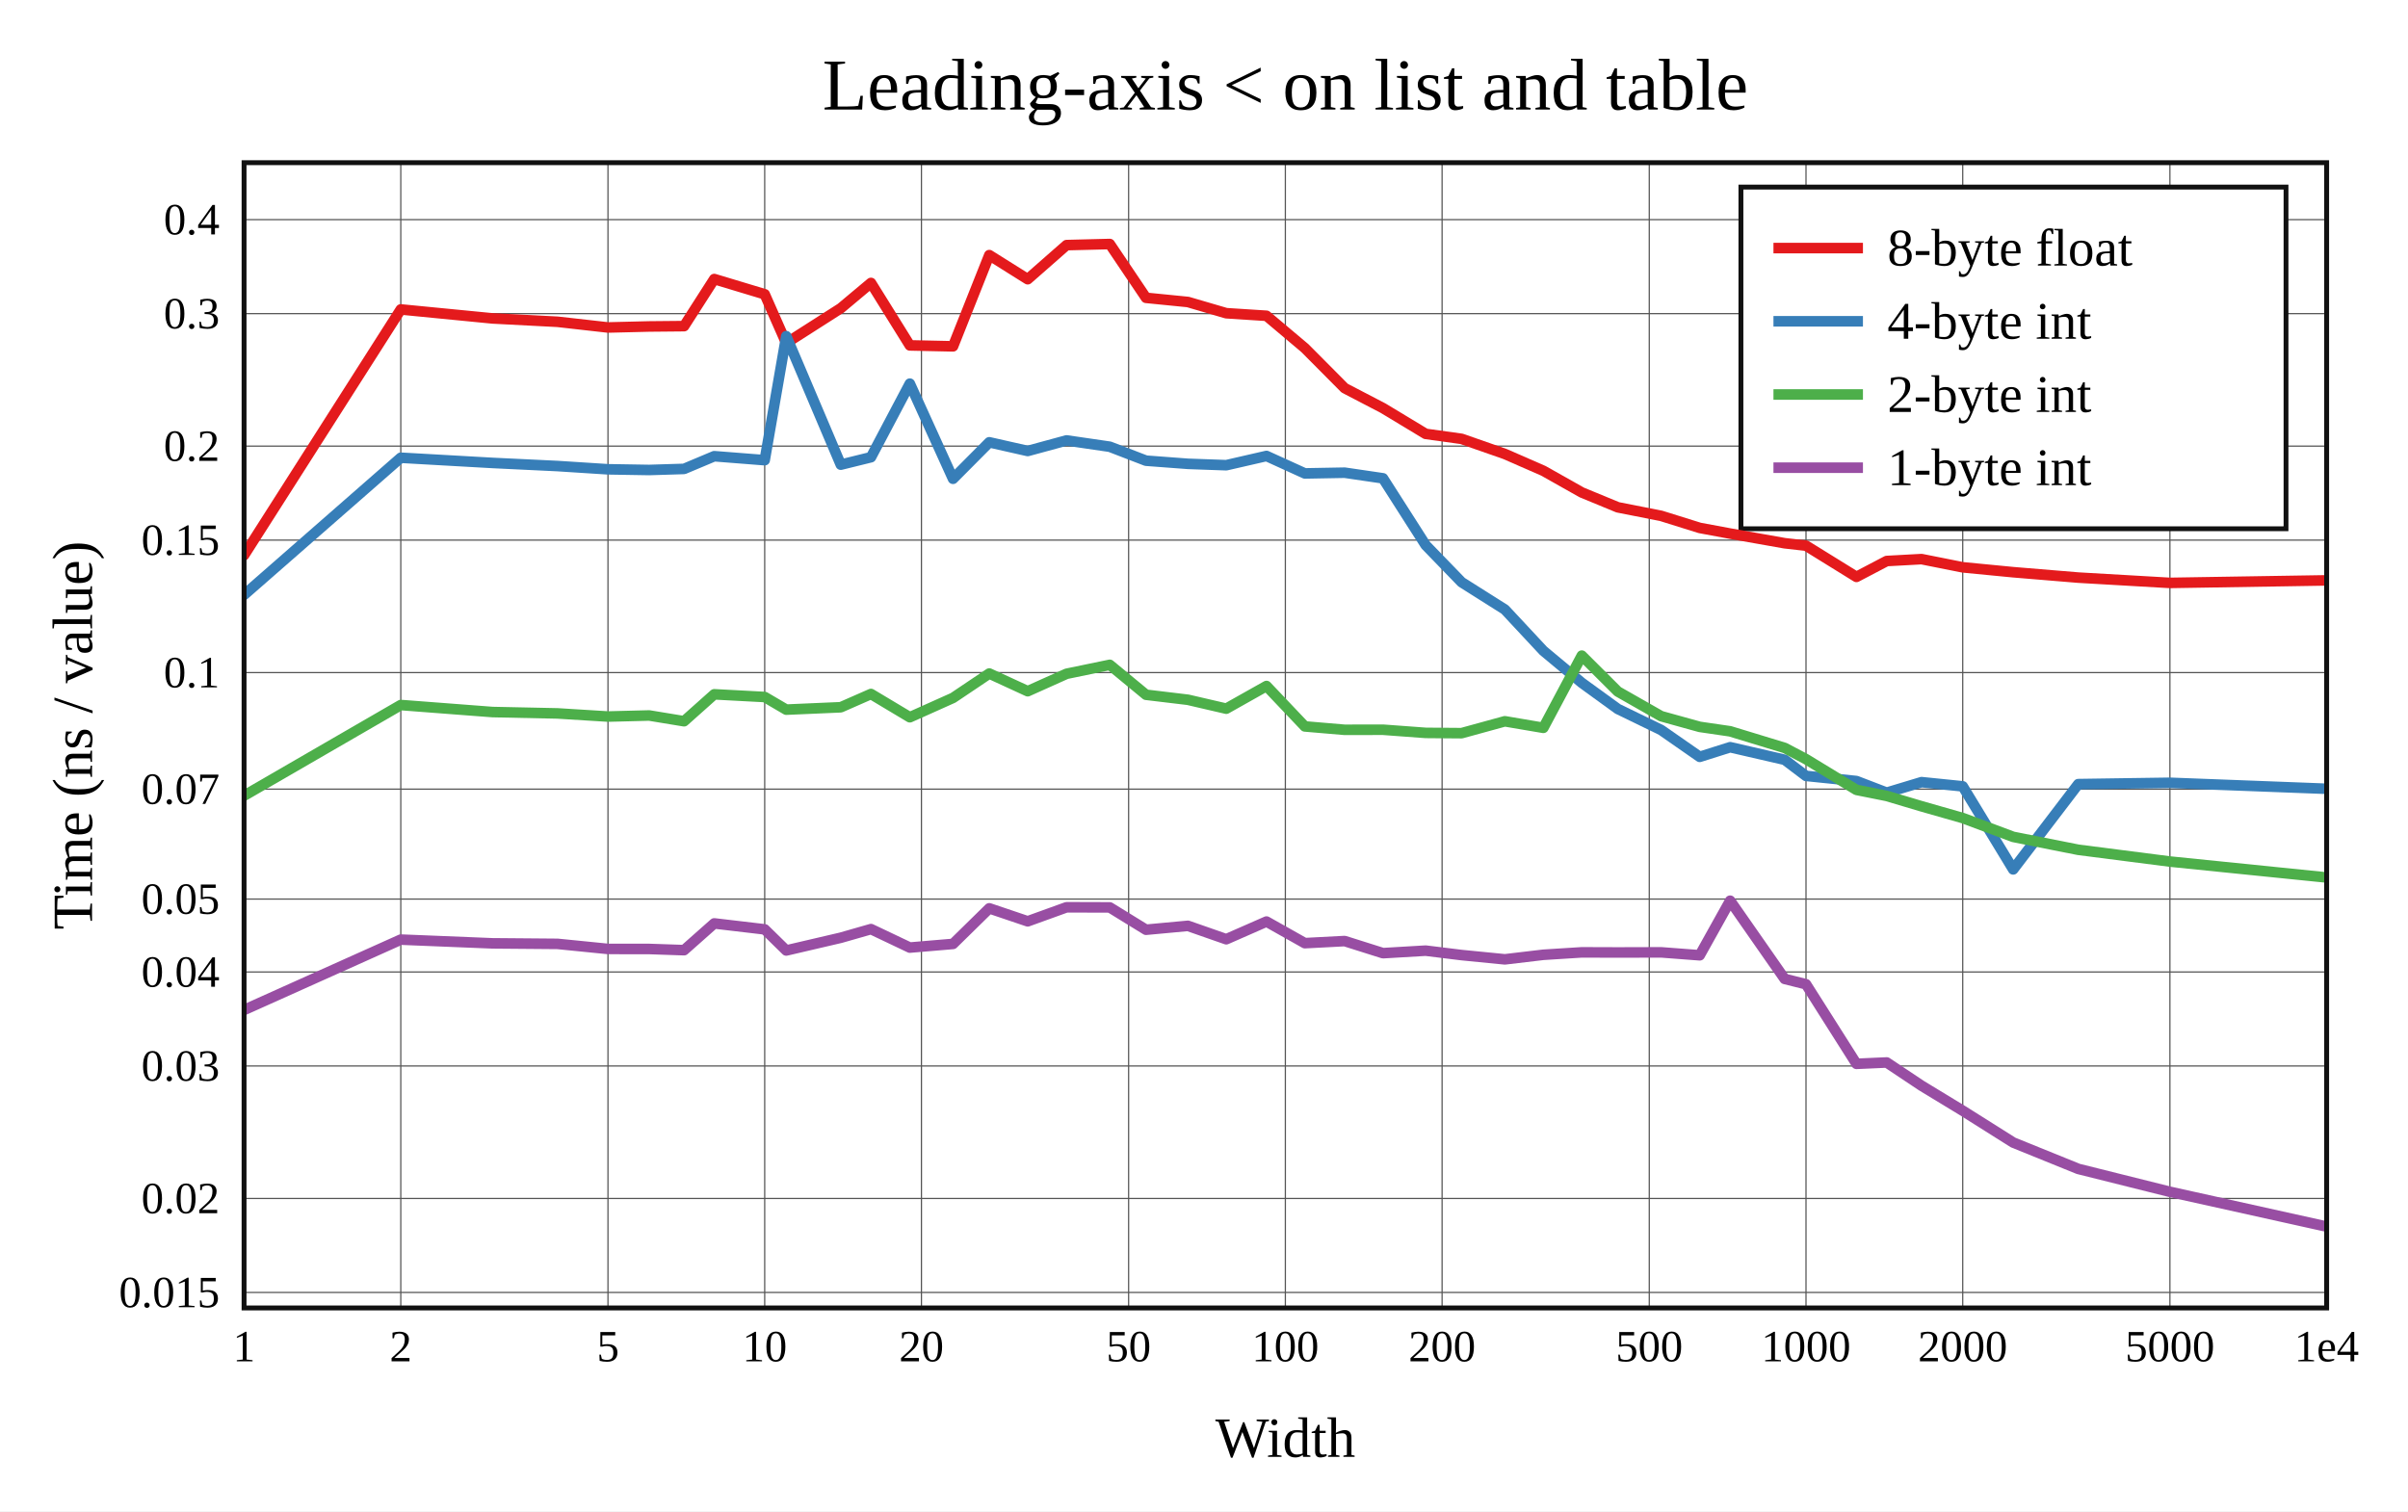
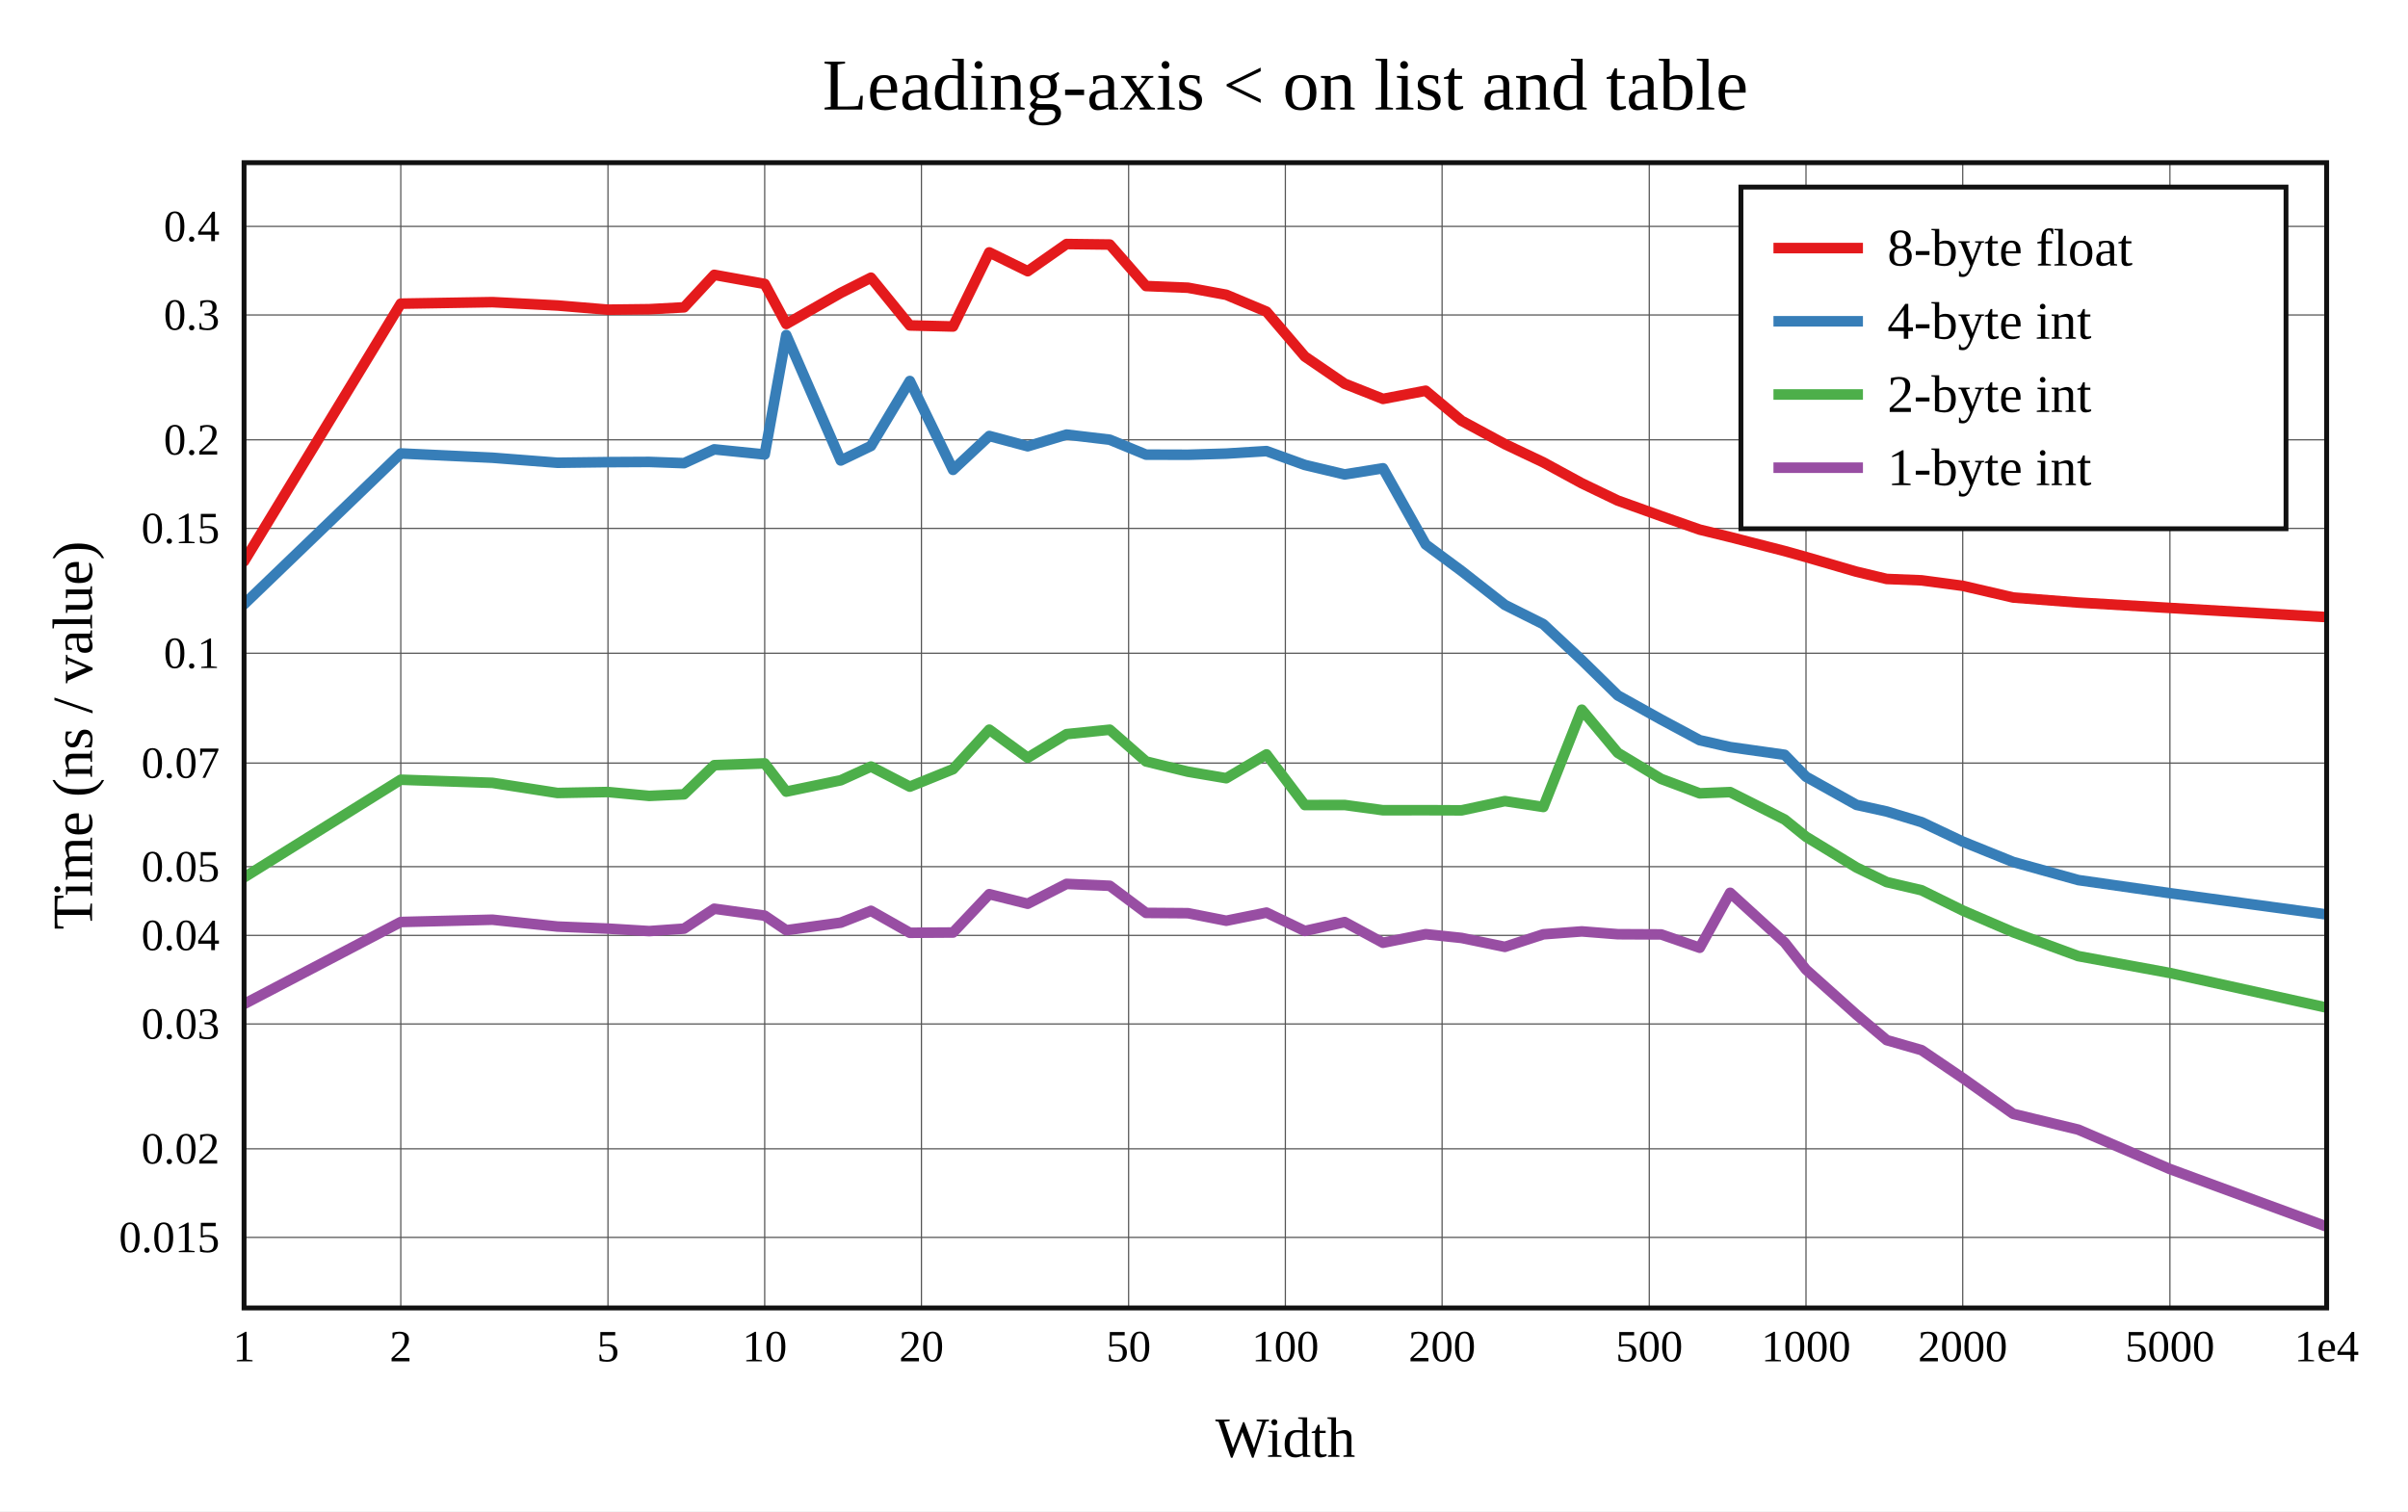
<svg xmlns="http://www.w3.org/2000/svg" viewBox="-60 -40 592 371.6" height="557.4" width="888">
  <g stroke-width="2.6" font-size="14px" text-anchor="middle">
    <defs>
      <clipPath id="clip">
        <rect x="0" y="0" width="512" height="281.6" />
      </clipPath>
    </defs>
    <rect fill="white" x="-60" y="-40" width="592" height="371.6" />
    <text dy="0.33em" font-size="18px" x="256" y="-19">Leading-axis &lt; on list and table</text>
    <text dy="0.33em" x="256" y="313.6">Width</text>
    <text dy="0.33em" transform="rotate(-90)" x="-140.8" y="-42">Time (ns / value)</text>
    <g stroke-width="0.3" stroke="#555">
      <path d="M38.532 0v281.6" />
      <path d="M89.468 0v281.6" />
      <path d="M128 0v281.6" />
      <path d="M166.532 0v281.6" />
      <path d="M217.468 0v281.6" />
      <path d="M256 0v281.6" />
      <path d="M294.532 0v281.6" />
      <path d="M345.468 0v281.6" />
      <path d="M384 0v281.6" />
      <path d="M422.532 0v281.6" />
      <path d="M473.468 0v281.6" />
-       <path d="M0 277.793h512" />
-       <path d="M0 254.681h512" />
-       <path d="M0 222.106h512" />
-       <path d="M0 198.994h512" />
-       <path d="M0 181.066h512" />
-       <path d="M0 154.034h512" />
-       <path d="M0 125.379h512" />
-       <path d="M0 92.805h512" />
-       <path d="M0 69.692h512" />
-       <path d="M0 37.118h512" />
-       <path d="M0 14.005h512" />
+       <path d="M0 264.253h512" />
+       <path d="M0 242.473h512" />
+       <path d="M0 211.775h512" />
+       <path d="M0 189.995h512" />
+       <path d="M0 173.1h512" />
+       <path d="M0 147.626h512" />
+       <path d="M0 120.622h512" />
+       <path d="M0 89.924h512" />
+       <path d="M0 68.144h512" />
+       <path d="M0 37.446h512" />
+       <path d="M0 15.666h512" />
    </g>
    <g font-size="11px">
      <text dy="0.33em" x="0" y="291.1">1</text>
      <text dy="0.33em" x="38.532" y="291.1">2</text>
      <text dy="0.33em" x="89.468" y="291.1">5</text>
      <text dy="0.33em" x="128" y="291.1">10</text>
      <text dy="0.33em" x="166.532" y="291.1">20</text>
      <text dy="0.33em" x="217.468" y="291.1">50</text>
      <text dy="0.33em" x="256" y="291.1">100</text>
      <text dy="0.33em" x="294.532" y="291.1">200</text>
      <text dy="0.33em" x="345.468" y="291.1">500</text>
      <text dy="0.33em" x="384" y="291.1">1000</text>
      <text dy="0.33em" x="422.532" y="291.1">2000</text>
      <text dy="0.33em" x="473.468" y="291.1">5000</text>
      <text dy="0.33em" x="512" y="291.1">1e4</text>
      <g text-anchor="end">
-         <text dy="0.33em" x="-6" y="277.793">0.015</text>
-         <text dy="0.33em" x="-6" y="254.681">0.02</text>
-         <text dy="0.33em" x="-6" y="222.106">0.03</text>
-         <text dy="0.33em" x="-6" y="198.994">0.04</text>
-         <text dy="0.33em" x="-6" y="181.066">0.05</text>
-         <text dy="0.33em" x="-6" y="154.034">0.07</text>
-         <text dy="0.33em" x="-6" y="125.379">0.1</text>
-         <text dy="0.33em" x="-6" y="92.805">0.15</text>
-         <text dy="0.33em" x="-6" y="69.692">0.2</text>
-         <text dy="0.33em" x="-6" y="37.118">0.3</text>
-         <text dy="0.33em" x="-6" y="14.005">0.4</text>
+         <text dy="0.33em" x="-6" y="264.253">0.015</text>
+         <text dy="0.33em" x="-6" y="242.473">0.02</text>
+         <text dy="0.33em" x="-6" y="211.775">0.03</text>
+         <text dy="0.33em" x="-6" y="189.995">0.04</text>
+         <text dy="0.33em" x="-6" y="173.1">0.05</text>
+         <text dy="0.33em" x="-6" y="147.626">0.07</text>
+         <text dy="0.33em" x="-6" y="120.622">0.1</text>
+         <text dy="0.33em" x="-6" y="89.924">0.15</text>
+         <text dy="0.33em" x="-6" y="68.144">0.2</text>
+         <text dy="0.33em" x="-6" y="37.446">0.3</text>
+         <text dy="0.33em" x="-6" y="15.666">0.4</text>
      </g>
    </g>
    <rect stroke-width="1.2" stroke="#111" fill="white" transform="translate(368,6)" x="0" y="0" width="134" height="84" />
    <g clip-path="url(#clip)" fill="none" stroke-linecap="round" stroke-linejoin="round">
-       <path stroke="#e41a1c" d="M0 96.522L38.532 36.086L61.072 38.29L77.064 39.122L89.468 40.521L99.603 40.272L108.173 40.192L115.596 28.614L128 32.355L133.298 44.357L146.704 35.789L154.127 29.571L163.68 44.928L174.301 45.158L183.215 22.728L192.659 28.654L202.212 20.268L212.833 20L221.746 33.229L232.053 34.255L241.471 37.012L251.365 37.647L260.791 45.586L270.585 55.442L280.003 60.346L290.498 66.681L299.322 67.908L309.965 71.623L319.43 75.761L328.88 81.088L337.727 84.739L348.392 86.843L357.873 89.806L365.351 91.199L378.757 93.573L384 94.169L396.404 101.847L403.844 97.944L412.408 97.478L422.532 99.495L434.936 100.696L450.94 102.024L473.468 103.325L512 102.704" />
-       <path stroke="#377eb8" d="M0 106.273L38.532 72.552L61.072 73.827L77.064 74.595L89.468 75.393L99.603 75.561L108.173 75.296L115.596 72.175L128 73.149L133.298 42.663L146.704 74.253L154.127 72.424L163.68 54.333L174.301 77.725L183.215 68.754L192.659 70.889L202.212 68.293L212.833 69.844L221.746 73.275L232.053 74.049L241.471 74.386L251.365 72.116L260.791 76.406L270.585 76.227L280.003 77.612L290.498 94.037L299.322 103.147L309.965 109.871L319.43 120.021L328.88 127.898L337.727 134.318L348.392 139.498L357.873 146.095L365.351 143.728L378.757 146.818L384 150.782L396.404 152.047L403.844 154.901L412.408 152.319L422.532 153.349L434.936 173.769L450.94 152.802L473.468 152.476L512 153.947" />
-       <path stroke="#4daf4a" d="M0 155.651L38.532 133.355L61.072 135.079L77.064 135.416L89.468 136.187L99.603 135.928L108.173 137.338L115.596 130.721L128 131.381L133.298 134.486L146.704 133.902L154.127 130.641L163.68 136.36L174.301 131.6L183.215 125.609L192.659 129.958L202.212 125.673L212.833 123.474L221.746 130.829L232.053 132.064L241.471 134.251L251.365 128.682L260.791 138.614L270.585 139.448L280.003 139.429L290.498 140.204L299.322 140.274L309.965 137.353L319.43 138.962L328.88 121.212L337.727 130.031L348.392 136.097L357.873 138.725L365.351 139.816L378.757 143.901L384 146.662L396.404 154.218L403.844 155.705L412.408 158.256L422.532 161.145L434.936 165.774L450.94 168.949L473.468 171.843L512 175.759" />
-       <path stroke="#984ea3" d="M0 208.334L38.532 191.035L61.072 191.951L77.064 192.083L89.468 193.327L99.603 193.338L108.173 193.629L115.596 187.052L128 188.514L133.298 193.705L146.704 190.577L154.127 188.452L163.68 192.993L174.301 192.091L183.215 183.344L192.659 186.536L202.212 183.084L212.833 183.117L221.746 188.606L232.053 187.65L241.471 190.94L251.365 186.596L260.791 191.906L270.585 191.392L280.003 194.367L290.498 193.748L299.322 194.837L309.965 195.886L319.43 194.764L328.88 194.167L337.727 194.197L348.392 194.167L357.873 194.889L365.351 181.474L378.757 200.697L384 202.008L396.404 221.578L403.844 221.246L412.408 226.957L422.532 233.106L434.936 240.928L450.94 247.414L473.468 253.046L512 261.6" />
+       <path stroke="#e41a1c" d="M0 98.036L38.532 34.665L61.072 34.29L77.064 35.117L89.468 36.148L99.603 36.03L108.173 35.567L115.596 27.58L128 29.814L133.298 39.667L146.704 32.02L154.127 28.281L163.68 40.019L174.301 40.28L183.215 22.058L192.659 26.686L202.212 20L212.833 20.13L221.746 30.331L232.053 30.749L241.471 32.481L251.365 36.631L260.791 47.66L270.585 54.355L280.003 58.083L290.498 56.075L299.322 63.455L309.965 69.201L319.43 73.687L328.88 78.833L337.727 83.085L348.392 86.906L357.873 90.23L365.351 92.056L378.757 95.496L384 96.964L396.404 100.574L403.844 102.357L412.408 102.698L422.532 104.048L434.936 106.922L450.94 108.162L473.468 109.481L512 111.734" />
+       <path stroke="#377eb8" d="M0 108.584L38.532 71.493L61.072 72.55L77.064 73.786L89.468 73.63L99.603 73.578L108.173 73.887L115.596 70.489L128 71.747L133.298 42.395L146.704 73.226L154.127 69.654L163.68 53.683L174.301 75.531L183.215 67.203L192.659 69.729L202.212 66.861L212.833 68.119L221.746 71.788L232.053 71.819L241.471 71.535L251.365 70.916L260.791 74.325L270.585 76.656L280.003 75.144L290.498 93.871L299.322 100.401L309.965 108.734L319.43 113.478L328.88 122.317L337.727 130.988L348.392 136.926L357.873 142.008L365.351 143.697L378.757 145.593L384 150.98L396.404 157.904L403.844 159.534L412.408 162.147L422.532 166.941L434.936 171.948L450.94 176.399L473.468 179.621L512 184.856" />
+       <path stroke="#4daf4a" d="M0 175.738L38.532 151.722L61.072 152.492L77.064 154.984L89.468 154.745L99.603 155.702L108.173 155.31L115.596 148.141L128 147.703L133.298 154.646L146.704 151.856L154.127 148.49L163.68 153.425L174.301 149.133L183.215 139.413L192.659 146.315L202.212 140.515L212.833 139.422L221.746 147.224L232.053 149.75L241.471 151.349L251.365 145.494L260.791 157.952L270.585 157.936L280.003 159.225L290.498 159.21L299.322 159.255L309.965 156.976L319.43 158.424L328.88 134.503L337.727 145.105L348.392 151.523L357.873 155.07L365.351 154.766L378.757 161.511L384 165.737L396.404 173.299L403.844 176.892L412.408 178.9L422.532 183.883L434.936 189.223L450.94 195.096L473.468 199.246L512 207.76" />
+       <path stroke="#984ea3" d="M0 206.875L38.532 186.707L61.072 186.141L77.064 187.827L89.468 188.33L99.603 188.946L108.173 188.336L115.596 183.441L128 185.145L133.298 188.727L146.704 186.867L154.127 183.956L163.68 189.357L174.301 189.29L183.215 179.862L192.659 182.216L202.212 177.336L212.833 177.802L221.746 184.464L232.053 184.54L241.471 186.393L251.365 184.395L260.791 188.908L270.585 186.722L280.003 191.811L290.498 189.699L299.322 190.626L309.965 192.82L319.43 189.729L328.88 189.017L337.727 189.71L348.392 189.762L357.873 193.038L365.351 179.525L378.757 191.751L384 198.4L396.404 209.486L403.844 215.753L412.408 218.21L422.532 225.078L434.936 233.883L450.94 237.759L473.468 247.452L512 261.6" />
    </g>
    <rect stroke-width="1.2" stroke="#111" fill="none" x="0" y="0" width="512" height="281.6" />
    <g transform="translate(368,6)" text-anchor="start" font-size="13px">
      <rect fill="white" opacity="0.6" x="0.65" y="0.65" width="132.7" height="82.7" />
      <path stroke="#e41a1c" d="M8 15h22" />
      <path stroke="#377eb8" d="M8 33h22" />
      <path stroke="#4daf4a" d="M8 51h22" />
      <path stroke="#984ea3" d="M8 69h22" />
      <text dy="0.33em" x="36" y="15">8-byte float</text>
      <text dy="0.33em" x="36" y="33">4-byte int</text>
      <text dy="0.33em" x="36" y="51">2-byte int</text>
      <text dy="0.33em" x="36" y="69">1-byte int</text>
    </g>
  </g>
</svg>
